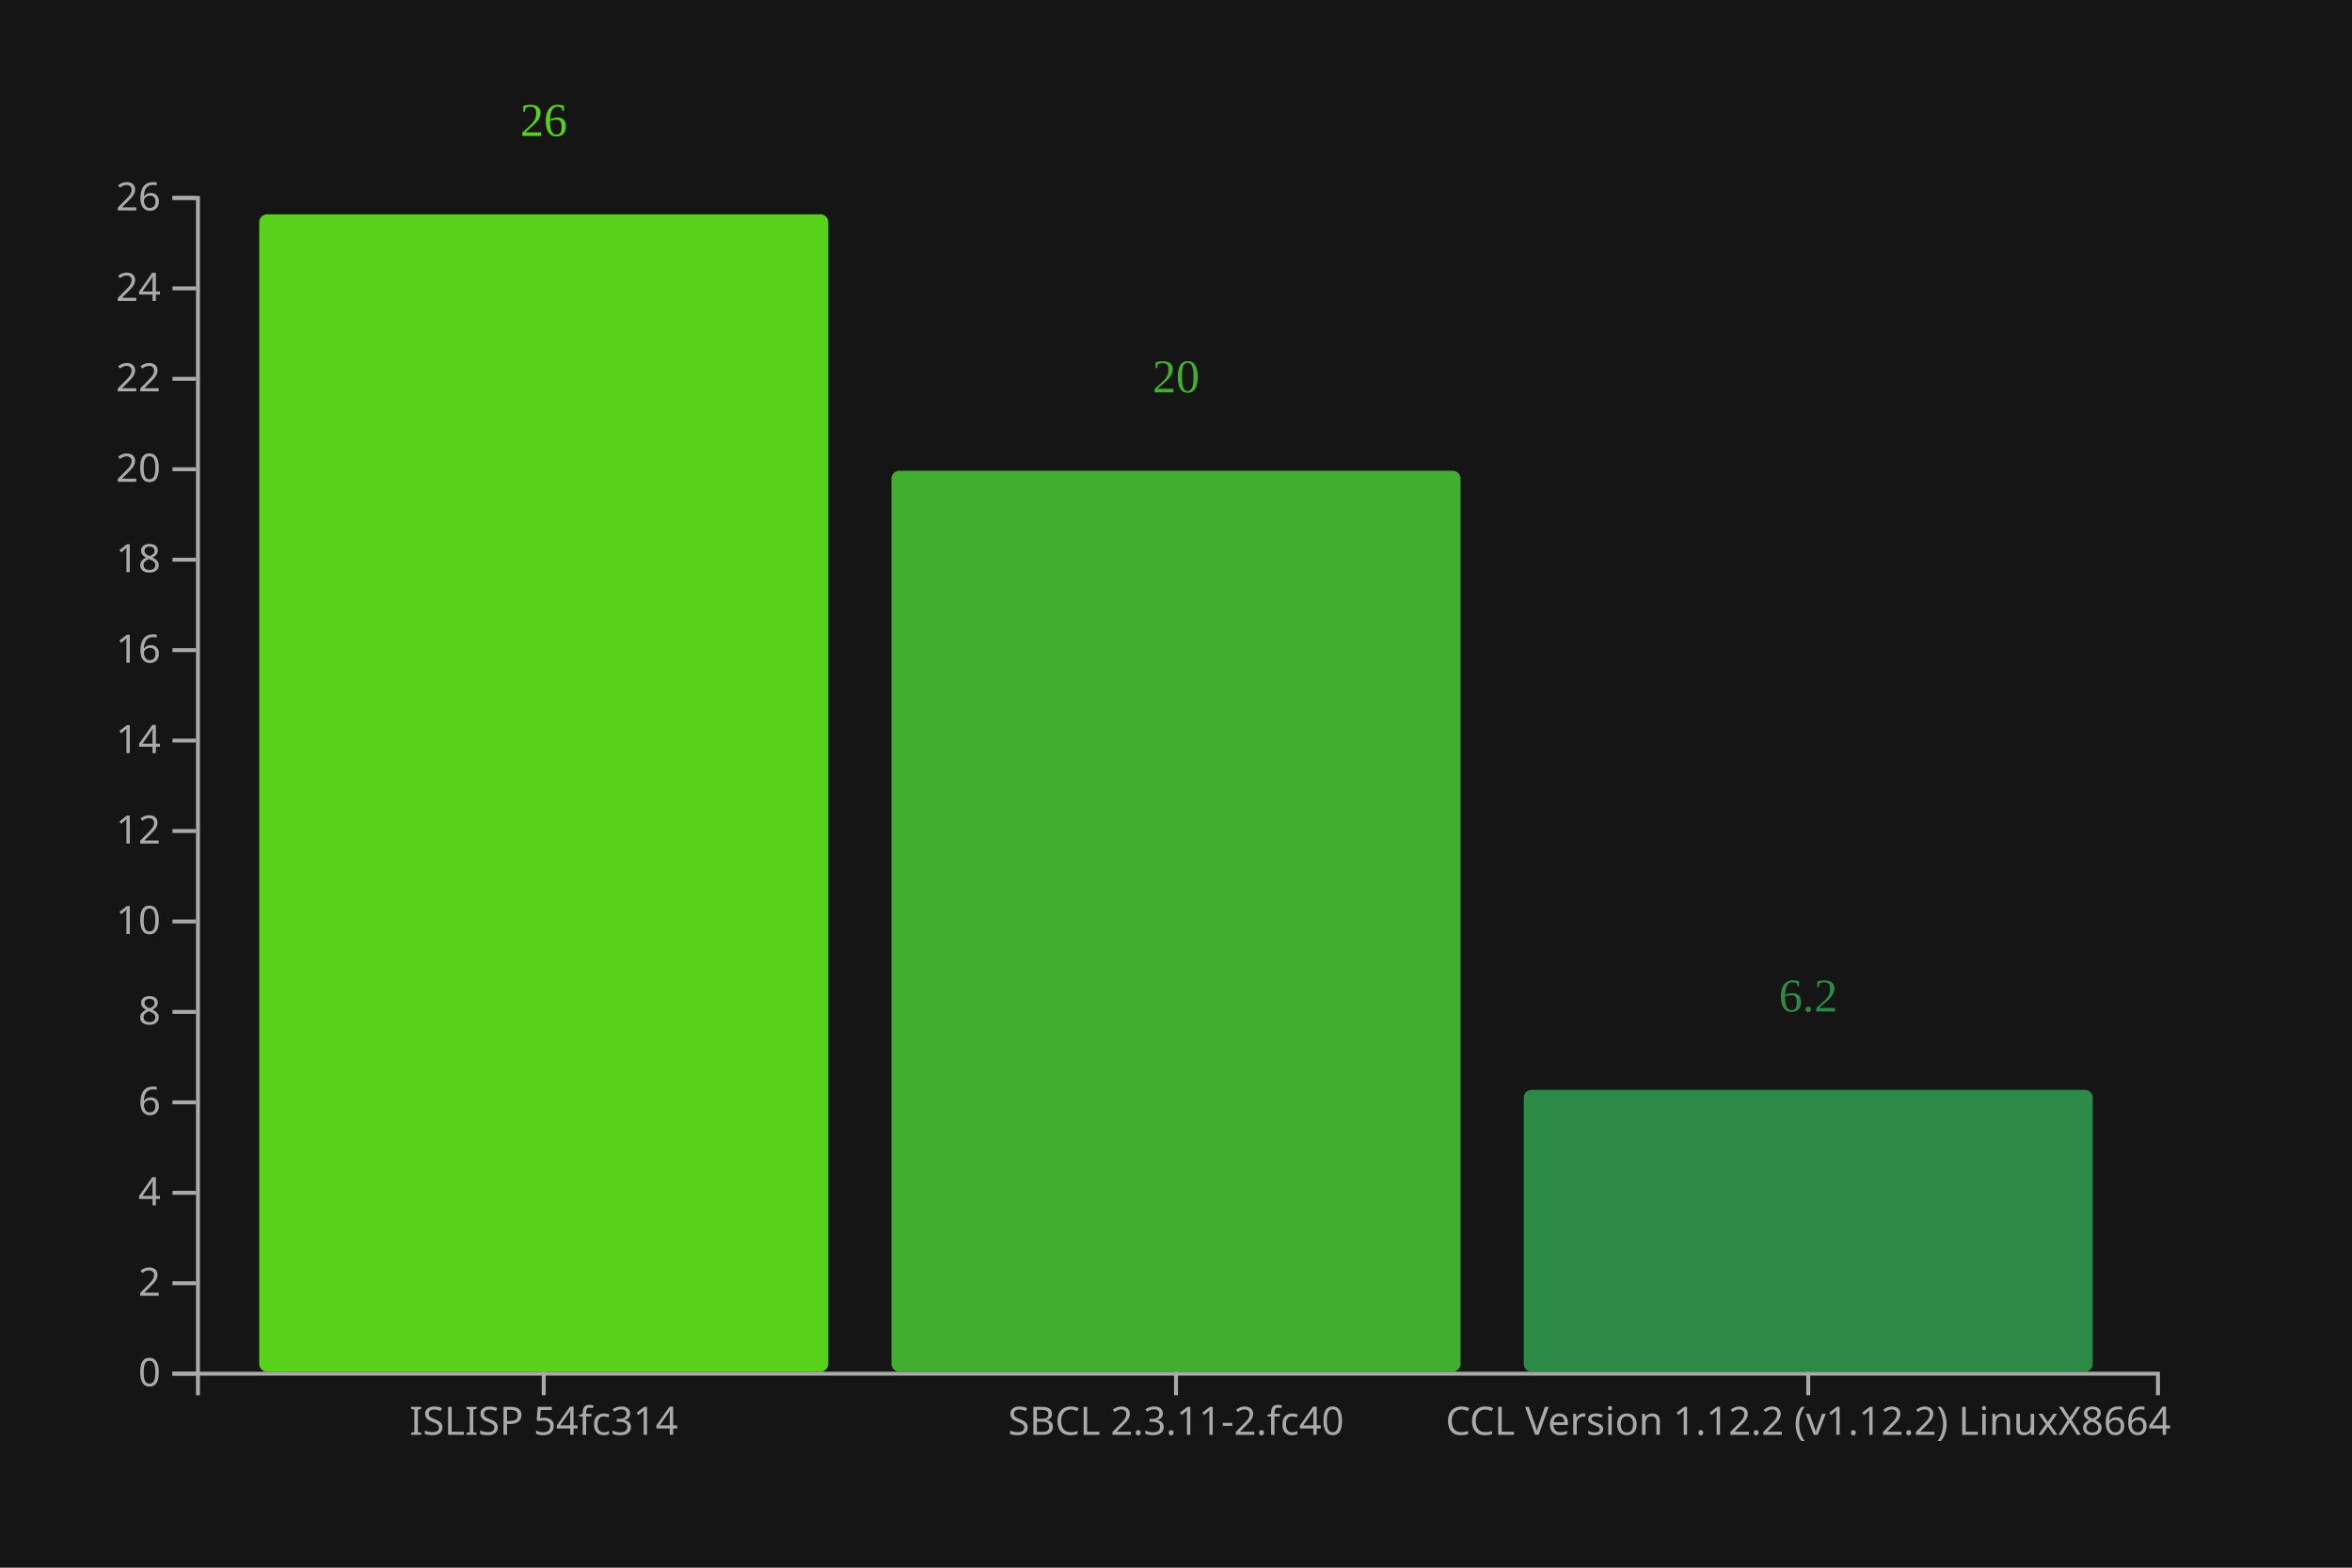
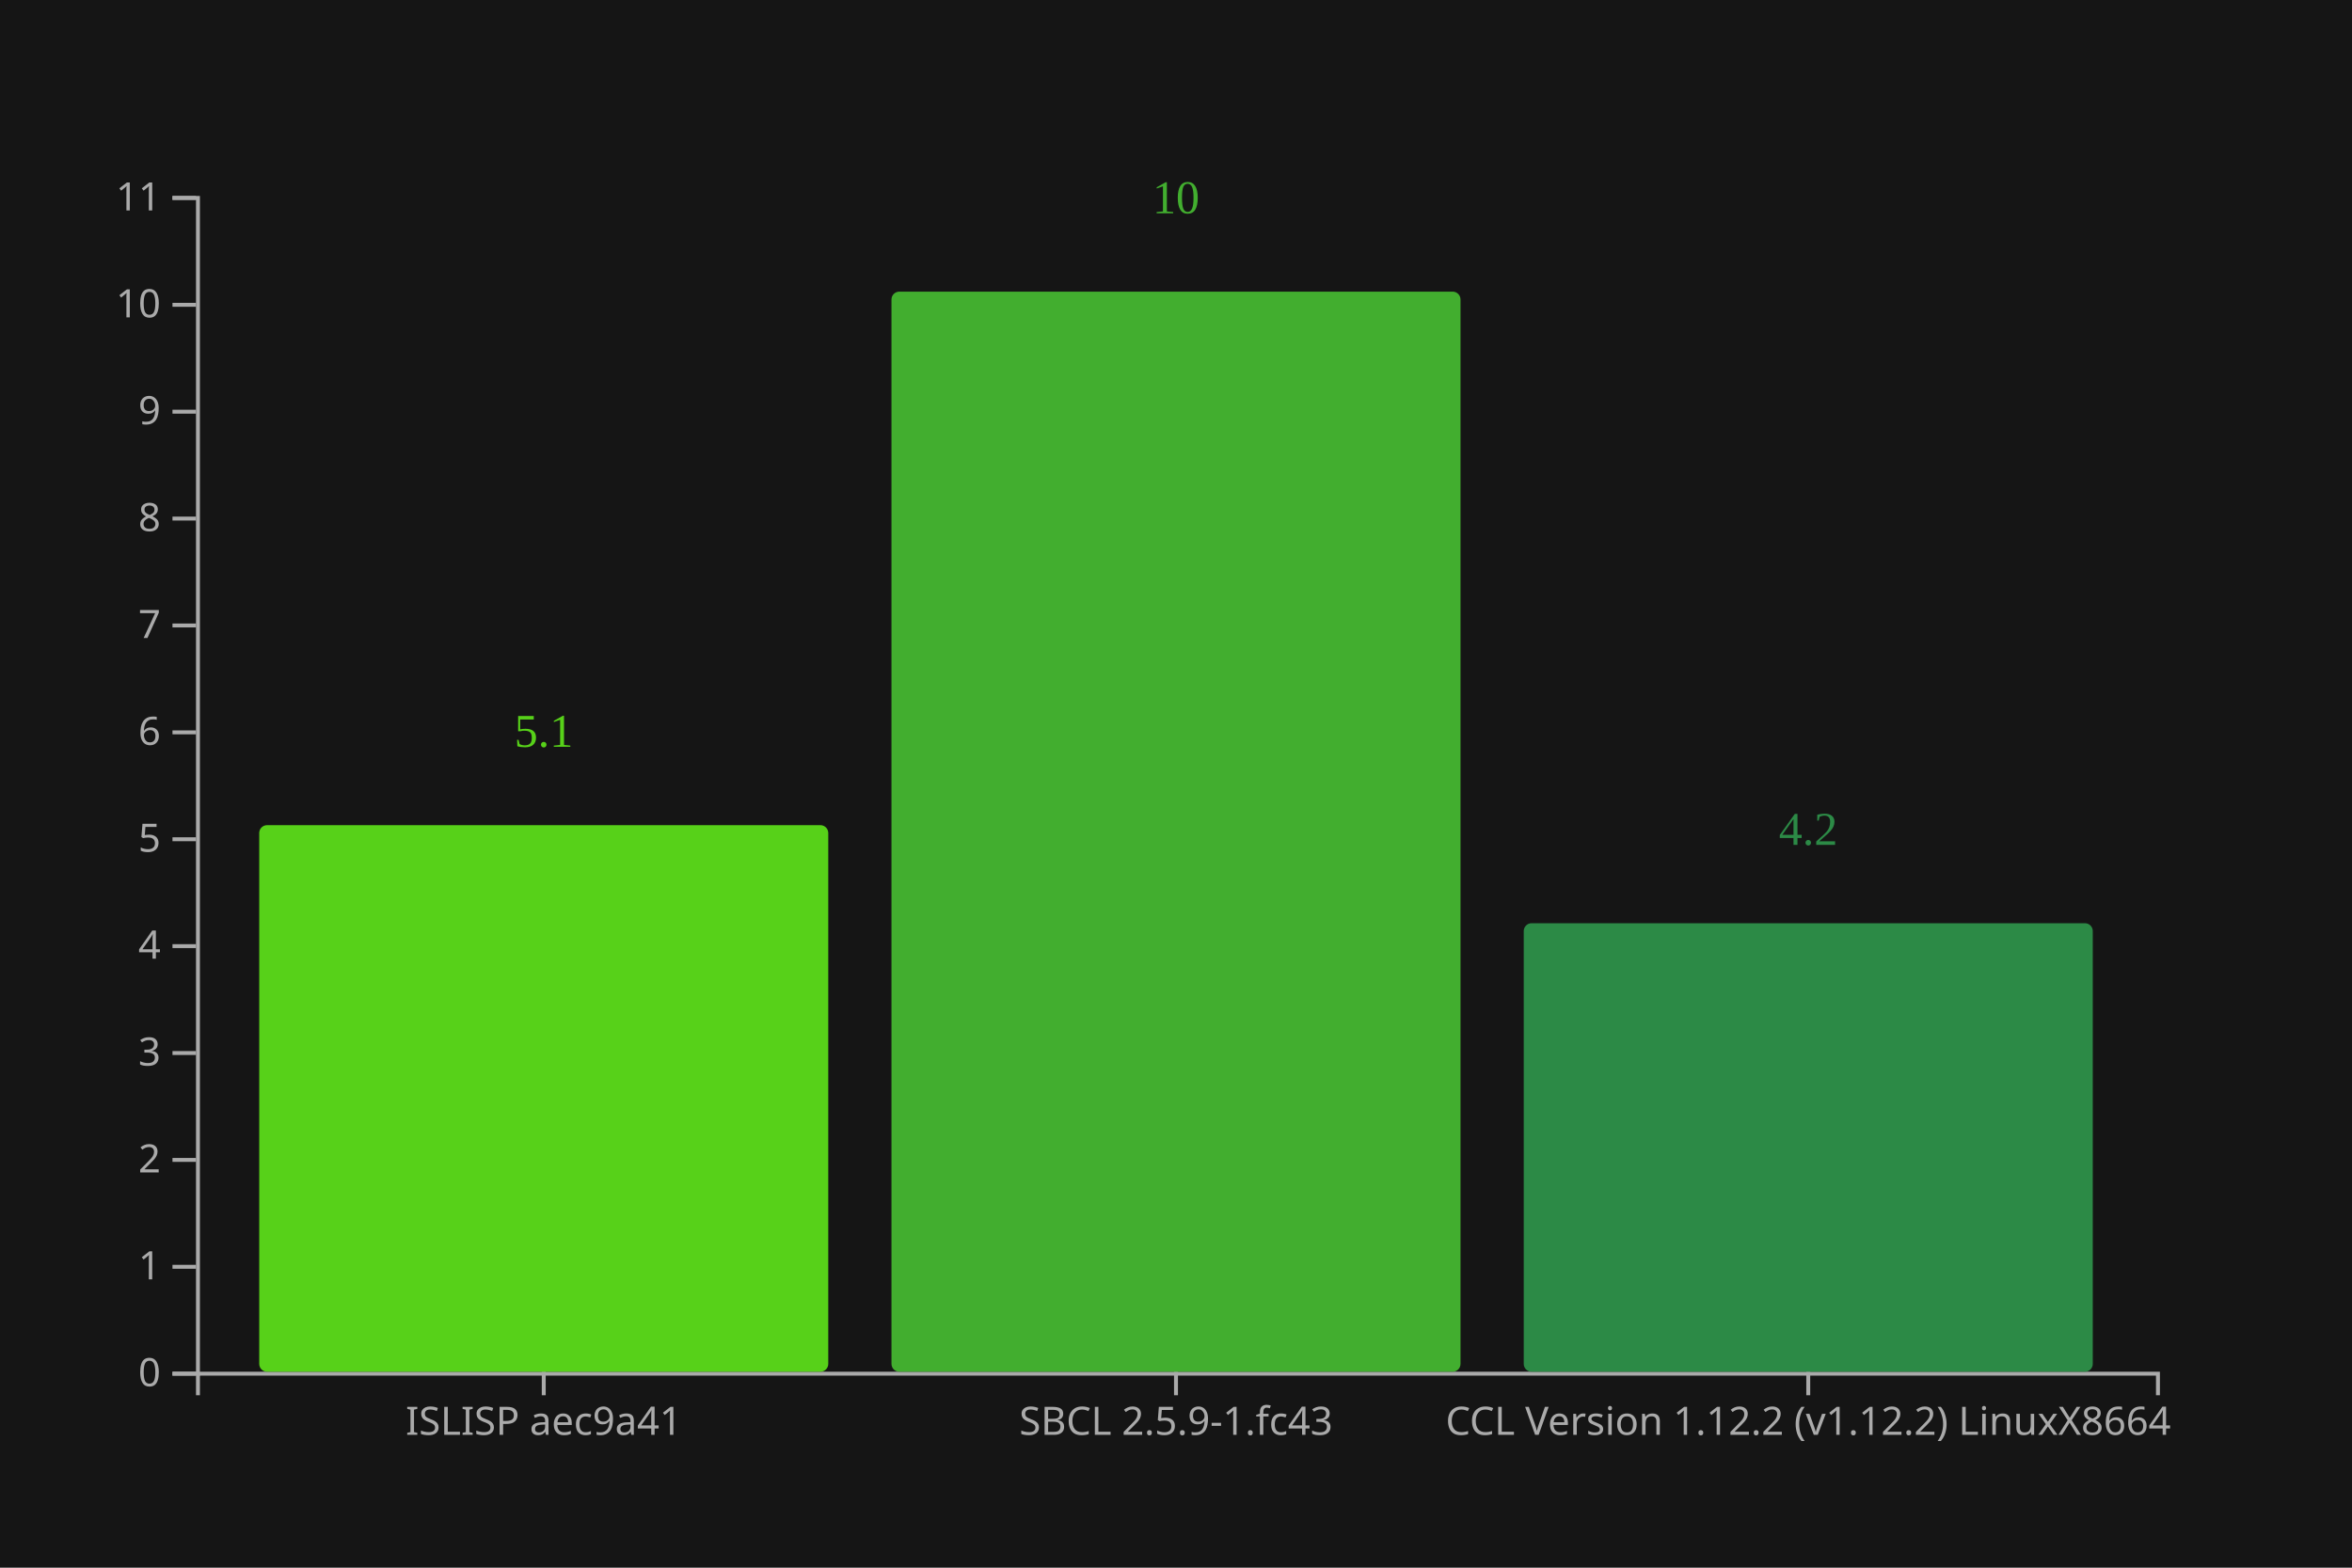
<svg xmlns="http://www.w3.org/2000/svg" width="600" height="400" class="benchmark-chart">
  <rect width="600" height="400" fill="#151515" />
  <g class="x-axis" transform="translate(0, 350)" fill="none" font-size="10" font-family="sans-serif" text-anchor="middle">
    <path class="domain" stroke="#aaaaaa" d="M50.5,6V0.5H550.5V6" />
    <g class="tick" opacity="1" transform="translate(138.7097,0)">
      <line stroke="#aaaaaa" y2="6" />
-       <text fill="#aaaaaa" y="9" dy="0.71em">ISLISP 54fc314</text>
+       <text fill="#aaaaaa" y="9" dy="0.71em">ISLISP aec9a41</text>
    </g>
    <g class="tick" opacity="1" transform="translate(300,0)">
      <line stroke="#aaaaaa" y2="6" />
-       <text fill="#aaaaaa" y="9" dy="0.71em">SBCL 2.3.11-2.fc40</text>
+       <text fill="#aaaaaa" y="9" dy="0.71em">SBCL 2.5.9-1.fc43</text>
    </g>
    <g class="tick" opacity="1" transform="translate(461.2903,0)">
      <line stroke="#aaaaaa" y2="6" />
      <text fill="#aaaaaa" y="9" dy="0.71em">CCL Version 1.12.2 (v1.12.2) LinuxX8664</text>
    </g>
  </g>
  <g class="y-axis" transform="translate(50, 0)" fill="none" font-size="10" font-family="sans-serif" text-anchor="end">
    <path class="domain" stroke="#aaaaaa" d="M-6,350.5H0.5V50.5H-6" />
    <g class="tick" opacity="1" transform="translate(0,350.5)">
      <line stroke="#aaaaaa" x2="-6" />
      <text fill="#aaaaaa" x="-9" dy="0.32em">0</text>
    </g>
-     <g class="tick" opacity="1" transform="translate(0,327.4231)">
+     <g class="tick" opacity="1" transform="translate(0,323.2273)">
+       <line stroke="#aaaaaa" x2="-6" />
+       <text fill="#aaaaaa" x="-9" dy="0.32em">1</text>
+     </g>
+     <g class="tick" opacity="1" transform="translate(0,295.9545)">
      <line stroke="#aaaaaa" x2="-6" />
      <text fill="#aaaaaa" x="-9" dy="0.32em">2</text>
    </g>
-     <g class="tick" opacity="1" transform="translate(0,304.3462)">
+     <g class="tick" opacity="1" transform="translate(0,268.6818)">
+       <line stroke="#aaaaaa" x2="-6" />
+       <text fill="#aaaaaa" x="-9" dy="0.32em">3</text>
+     </g>
+     <g class="tick" opacity="1" transform="translate(0,241.4091)">
      <line stroke="#aaaaaa" x2="-6" />
      <text fill="#aaaaaa" x="-9" dy="0.32em">4</text>
    </g>
-     <g class="tick" opacity="1" transform="translate(0,281.2692)">
+     <g class="tick" opacity="1" transform="translate(0,214.1364)">
+       <line stroke="#aaaaaa" x2="-6" />
+       <text fill="#aaaaaa" x="-9" dy="0.32em">5</text>
+     </g>
+     <g class="tick" opacity="1" transform="translate(0,186.8636)">
      <line stroke="#aaaaaa" x2="-6" />
      <text fill="#aaaaaa" x="-9" dy="0.32em">6</text>
    </g>
-     <g class="tick" opacity="1" transform="translate(0,258.1923)">
+     <g class="tick" opacity="1" transform="translate(0,159.5909)">
+       <line stroke="#aaaaaa" x2="-6" />
+       <text fill="#aaaaaa" x="-9" dy="0.32em">7</text>
+     </g>
+     <g class="tick" opacity="1" transform="translate(0,132.3182)">
      <line stroke="#aaaaaa" x2="-6" />
      <text fill="#aaaaaa" x="-9" dy="0.32em">8</text>
    </g>
-     <g class="tick" opacity="1" transform="translate(0,235.1154)">
+     <g class="tick" opacity="1" transform="translate(0,105.0455)">
+       <line stroke="#aaaaaa" x2="-6" />
+       <text fill="#aaaaaa" x="-9" dy="0.32em">9</text>
+     </g>
+     <g class="tick" opacity="1" transform="translate(0,77.77273)">
      <line stroke="#aaaaaa" x2="-6" />
      <text fill="#aaaaaa" x="-9" dy="0.32em">10</text>
    </g>
-     <g class="tick" opacity="1" transform="translate(0,212.0385)">
-       <line stroke="#aaaaaa" x2="-6" />
-       <text fill="#aaaaaa" x="-9" dy="0.32em">12</text>
-     </g>
-     <g class="tick" opacity="1" transform="translate(0,188.9615)">
-       <line stroke="#aaaaaa" x2="-6" />
-       <text fill="#aaaaaa" x="-9" dy="0.32em">14</text>
-     </g>
-     <g class="tick" opacity="1" transform="translate(0,165.8846)">
-       <line stroke="#aaaaaa" x2="-6" />
-       <text fill="#aaaaaa" x="-9" dy="0.32em">16</text>
-     </g>
-     <g class="tick" opacity="1" transform="translate(0,142.8077)">
-       <line stroke="#aaaaaa" x2="-6" />
-       <text fill="#aaaaaa" x="-9" dy="0.32em">18</text>
-     </g>
-     <g class="tick" opacity="1" transform="translate(0,119.7308)">
-       <line stroke="#aaaaaa" x2="-6" />
-       <text fill="#aaaaaa" x="-9" dy="0.32em">20</text>
-     </g>
-     <g class="tick" opacity="1" transform="translate(0,96.65385)">
-       <line stroke="#aaaaaa" x2="-6" />
-       <text fill="#aaaaaa" x="-9" dy="0.32em">22</text>
-     </g>
-     <g class="tick" opacity="1" transform="translate(0,73.57692)">
-       <line stroke="#aaaaaa" x2="-6" />
-       <text fill="#aaaaaa" x="-9" dy="0.32em">24</text>
-     </g>
    <g class="tick" opacity="1" transform="translate(0,50.5)">
      <line stroke="#aaaaaa" x2="-6" />
-       <text fill="#aaaaaa" x="-9" dy="0.32em">26</text>
+       <text fill="#aaaaaa" x="-9" dy="0.32em">11</text>
    </g>
  </g>
  <g>
    <g class="data-bar" text-anchor="middle">
-       <rect x="66.129" y="54.689" width="145.161" height="295.311" rx="2" ry="2" fill="rgb(87, 209, 25)" />
-       <text y="34.689" x="138.71" fill="rgb(87, 209, 25)">26</text>
+       <rect x="66.129" y="210.543" width="145.161" height="139.457" rx="2" ry="2" fill="rgb(87, 209, 25)" />
+       <text y="190.543" x="138.71" fill="rgb(87, 209, 25)">5.1</text>
    </g>
    <g class="data-bar" text-anchor="middle">
-       <rect x="227.419" y="120.107" width="145.161" height="229.893" rx="2" ry="2" fill="rgb(66, 174, 47)" />
-       <text y="100.107" x="300" fill="rgb(66, 174, 47)">20</text>
+       <rect x="227.419" y="74.412" width="145.161" height="275.588" rx="2" ry="2" fill="rgb(66, 174, 47)" />
+       <text y="54.412" x="300" fill="rgb(66, 174, 47)">10</text>
    </g>
    <g class="data-bar" text-anchor="middle">
-       <rect x="388.71" y="278.084" width="145.161" height="71.916" rx="2" ry="2" fill="rgb(44, 138, 70)" />
-       <text y="258.084" x="461.29" fill="rgb(44, 138, 70)">6.2</text>
+       <rect x="388.71" y="235.56" width="145.161" height="114.44" rx="2" ry="2" fill="rgb(44, 138, 70)" />
+       <text y="215.56" x="461.29" fill="rgb(44, 138, 70)">4.2</text>
    </g>
  </g>
</svg>
